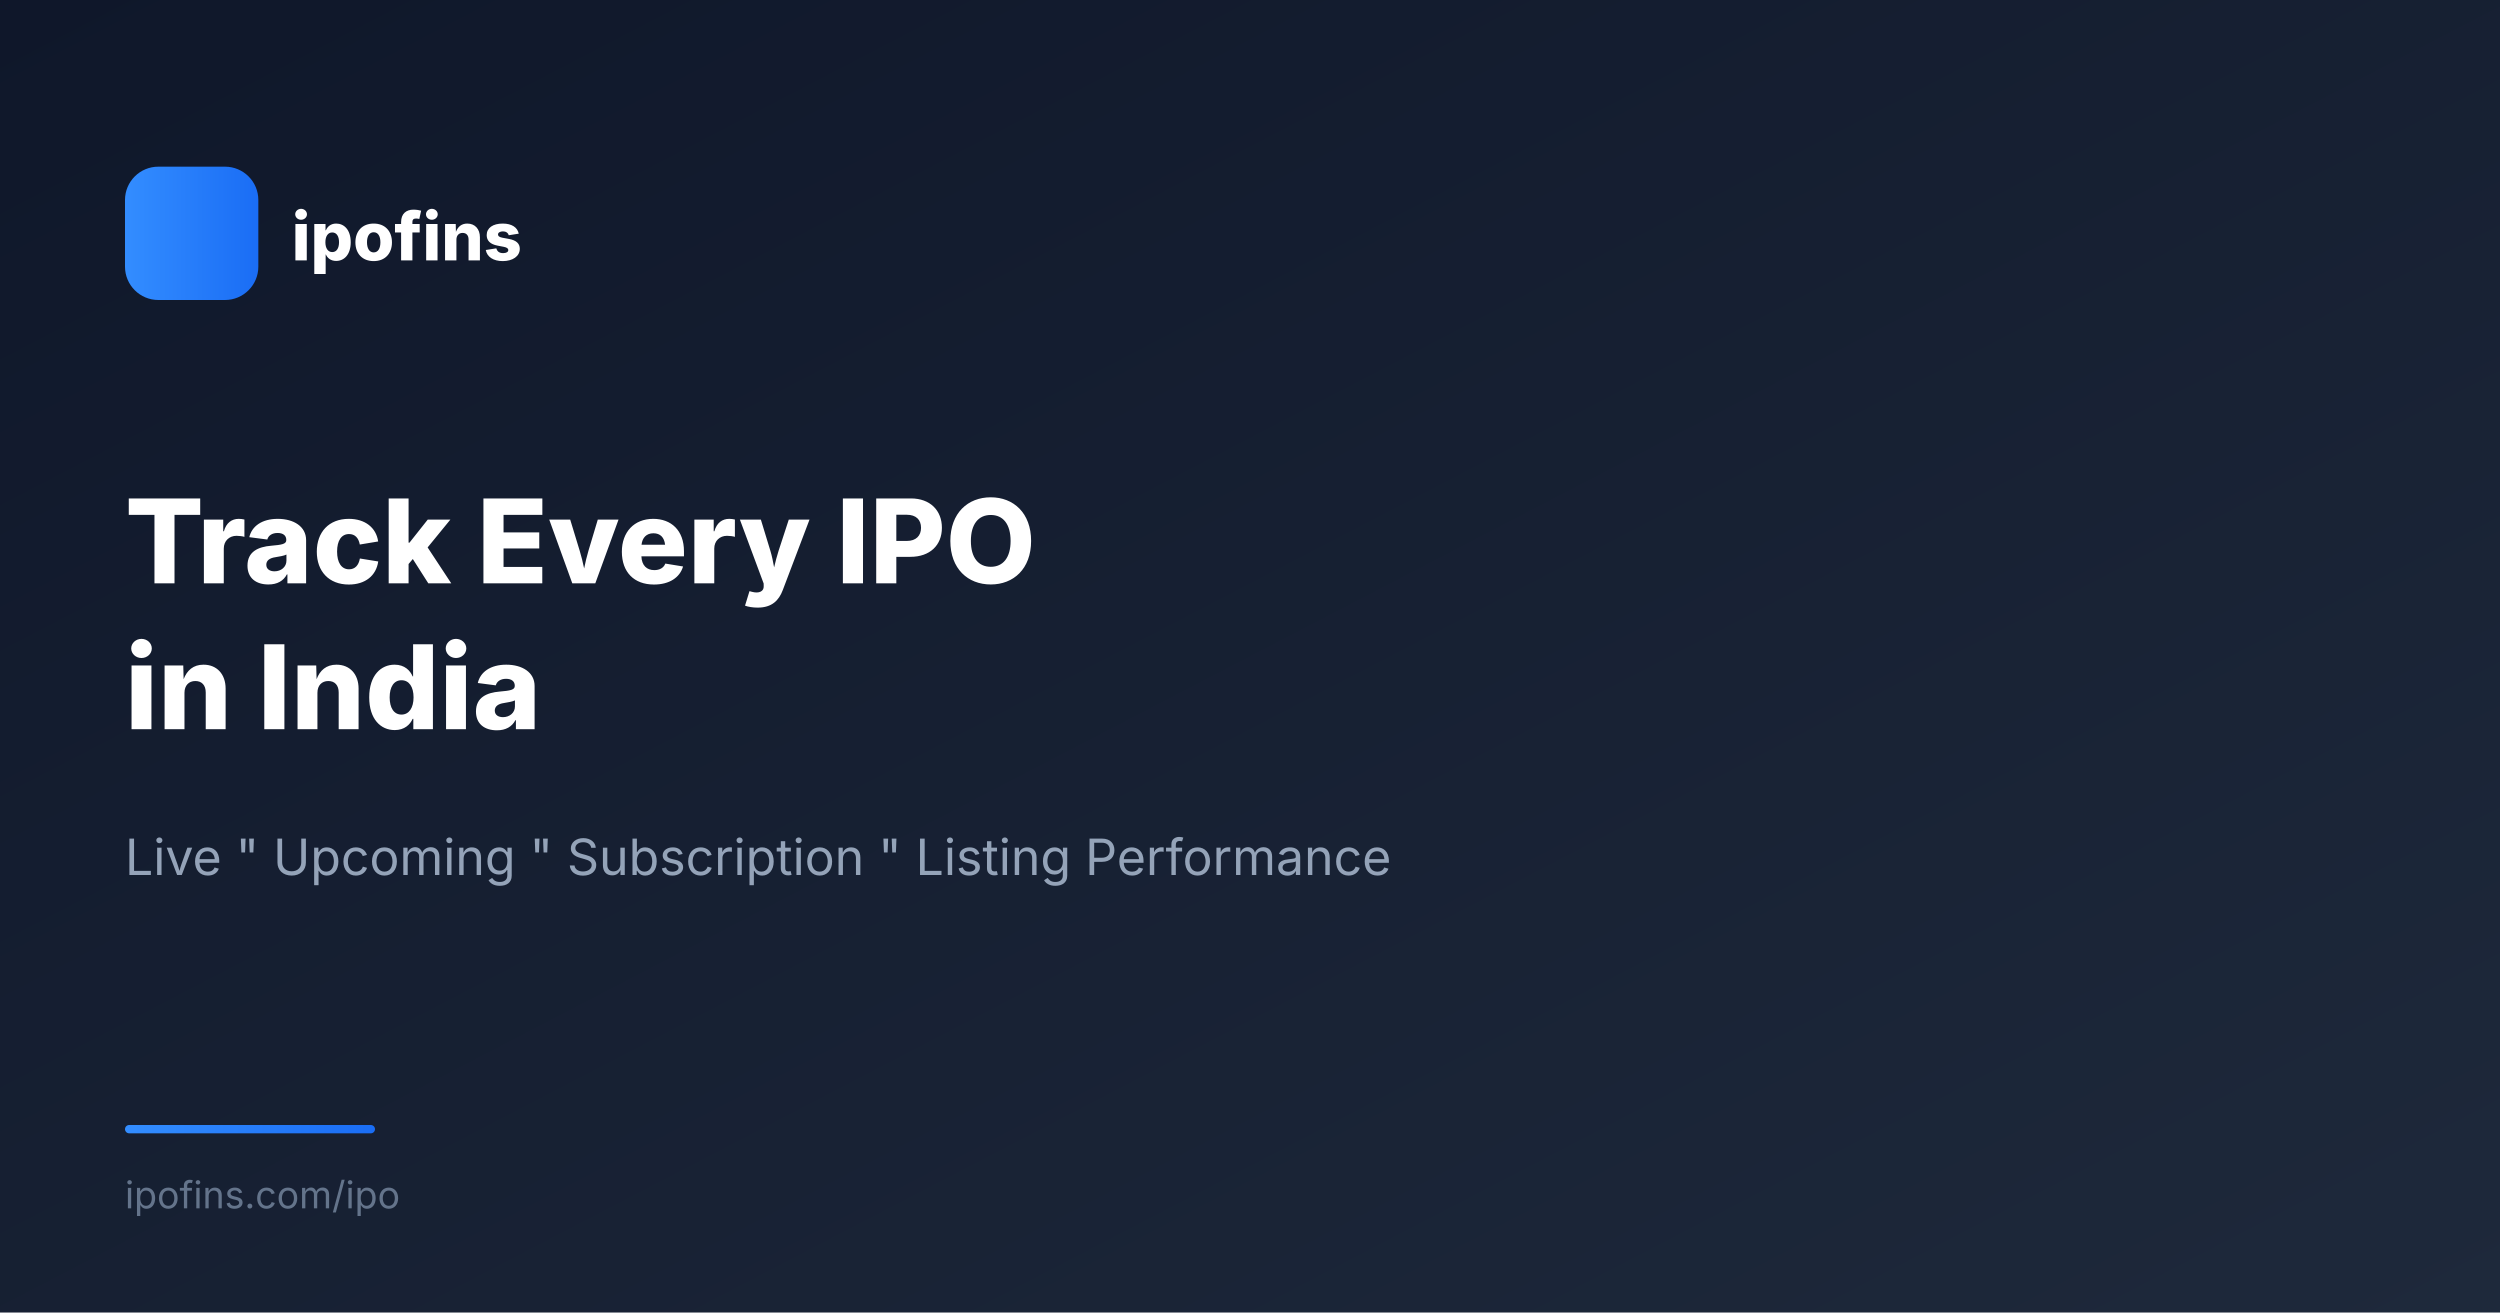
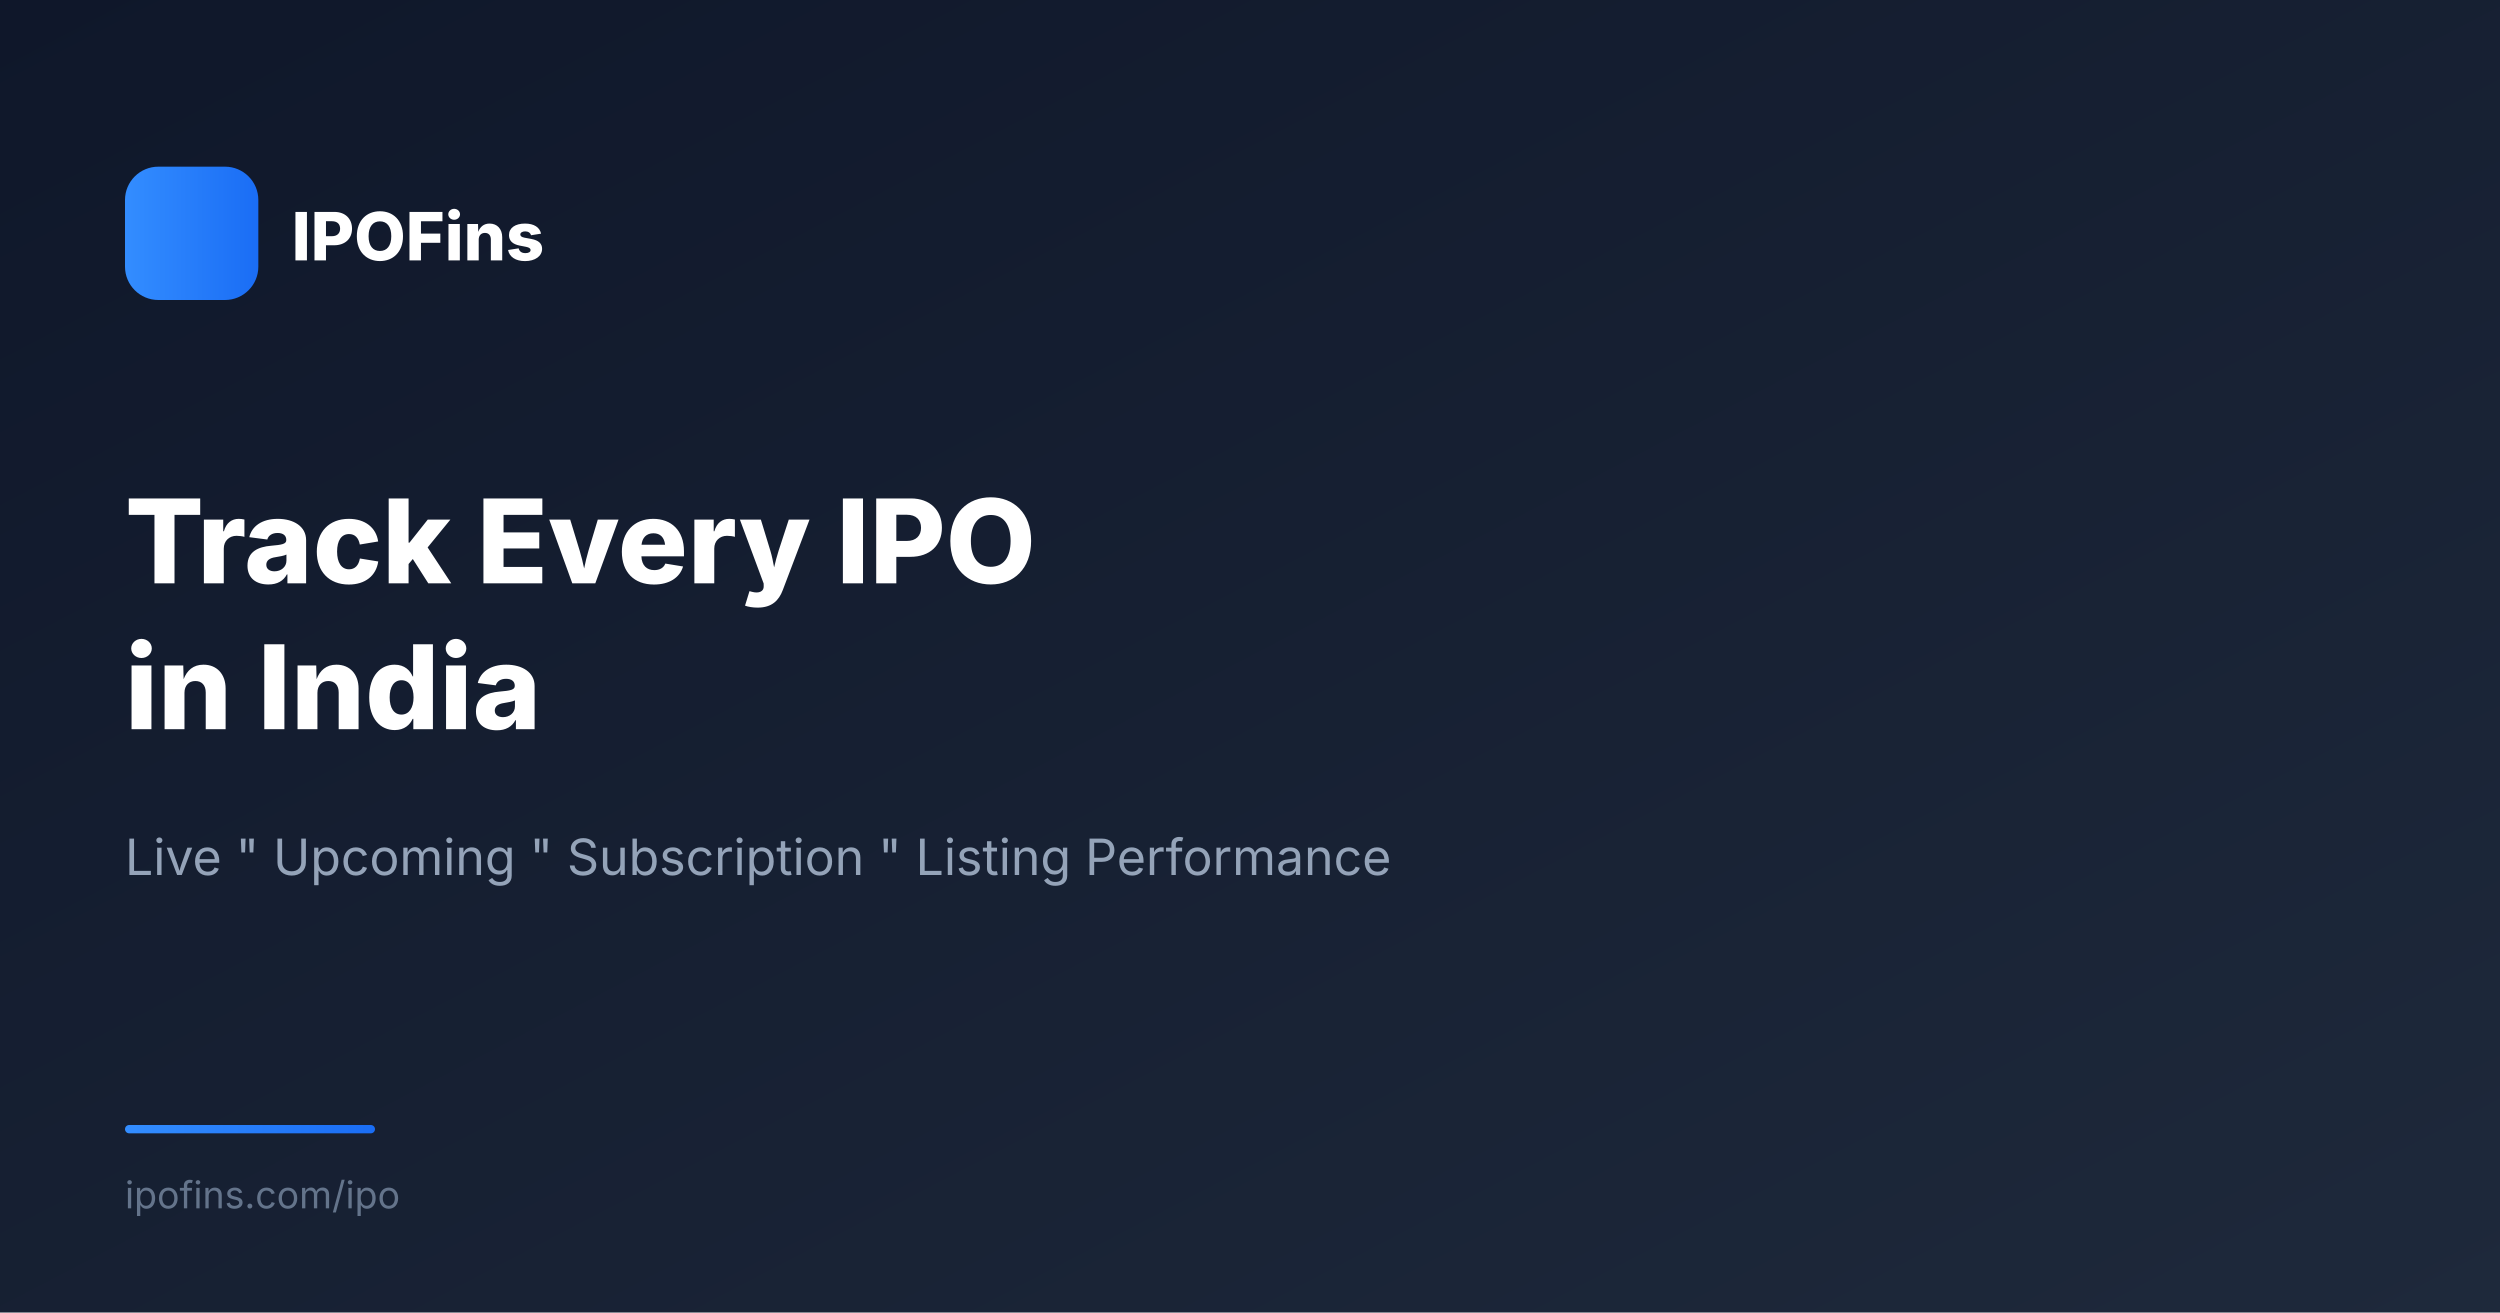
<svg xmlns="http://www.w3.org/2000/svg" width="1200" height="630">
  <defs>
    <linearGradient id="bg" x1="0%" y1="0%" x2="100%" y2="100%">
      <stop offset="0%" style="stop-color:#0f172a" />
      <stop offset="100%" style="stop-color:#1e293b" />
    </linearGradient>
    <linearGradient id="accent" x1="0%" y1="0%" x2="100%" y2="0%">
      <stop offset="0%" style="stop-color:#338dff" />
      <stop offset="100%" style="stop-color:#1a6df5" />
    </linearGradient>
  </defs>
  <rect width="1200" height="630" fill="url(#bg)" />
  <rect x="60" y="540" width="120" height="4" rx="2" fill="url(#accent)" />
  <rect x="60" y="80" width="64" height="64" rx="16" fill="url(#accent)" />
-   <text x="140" y="125" font-family="Inter, system-ui, sans-serif" font-size="32" font-weight="800" fill="white">ipofins</text>
+   <text x="140" y="125" font-family="Inter, system-ui, sans-serif" font-size="32" font-weight="800" fill="white">IPOFins</text>
  <text x="60" y="280" font-family="Inter, system-ui, sans-serif" font-size="56" font-weight="800" fill="white">Track Every IPO</text>
  <text x="60" y="350" font-family="Inter, system-ui, sans-serif" font-size="56" font-weight="800" fill="white">in India</text>
  <text x="60" y="420" font-family="Inter, system-ui, sans-serif" font-size="24" fill="#94a3b8">Live " Upcoming " Subscription " Listing Performance</text>
  <text x="60" y="580" font-family="Inter, system-ui, sans-serif" font-size="18" fill="#64748b">ipofins.com/ipo</text>
</svg>
